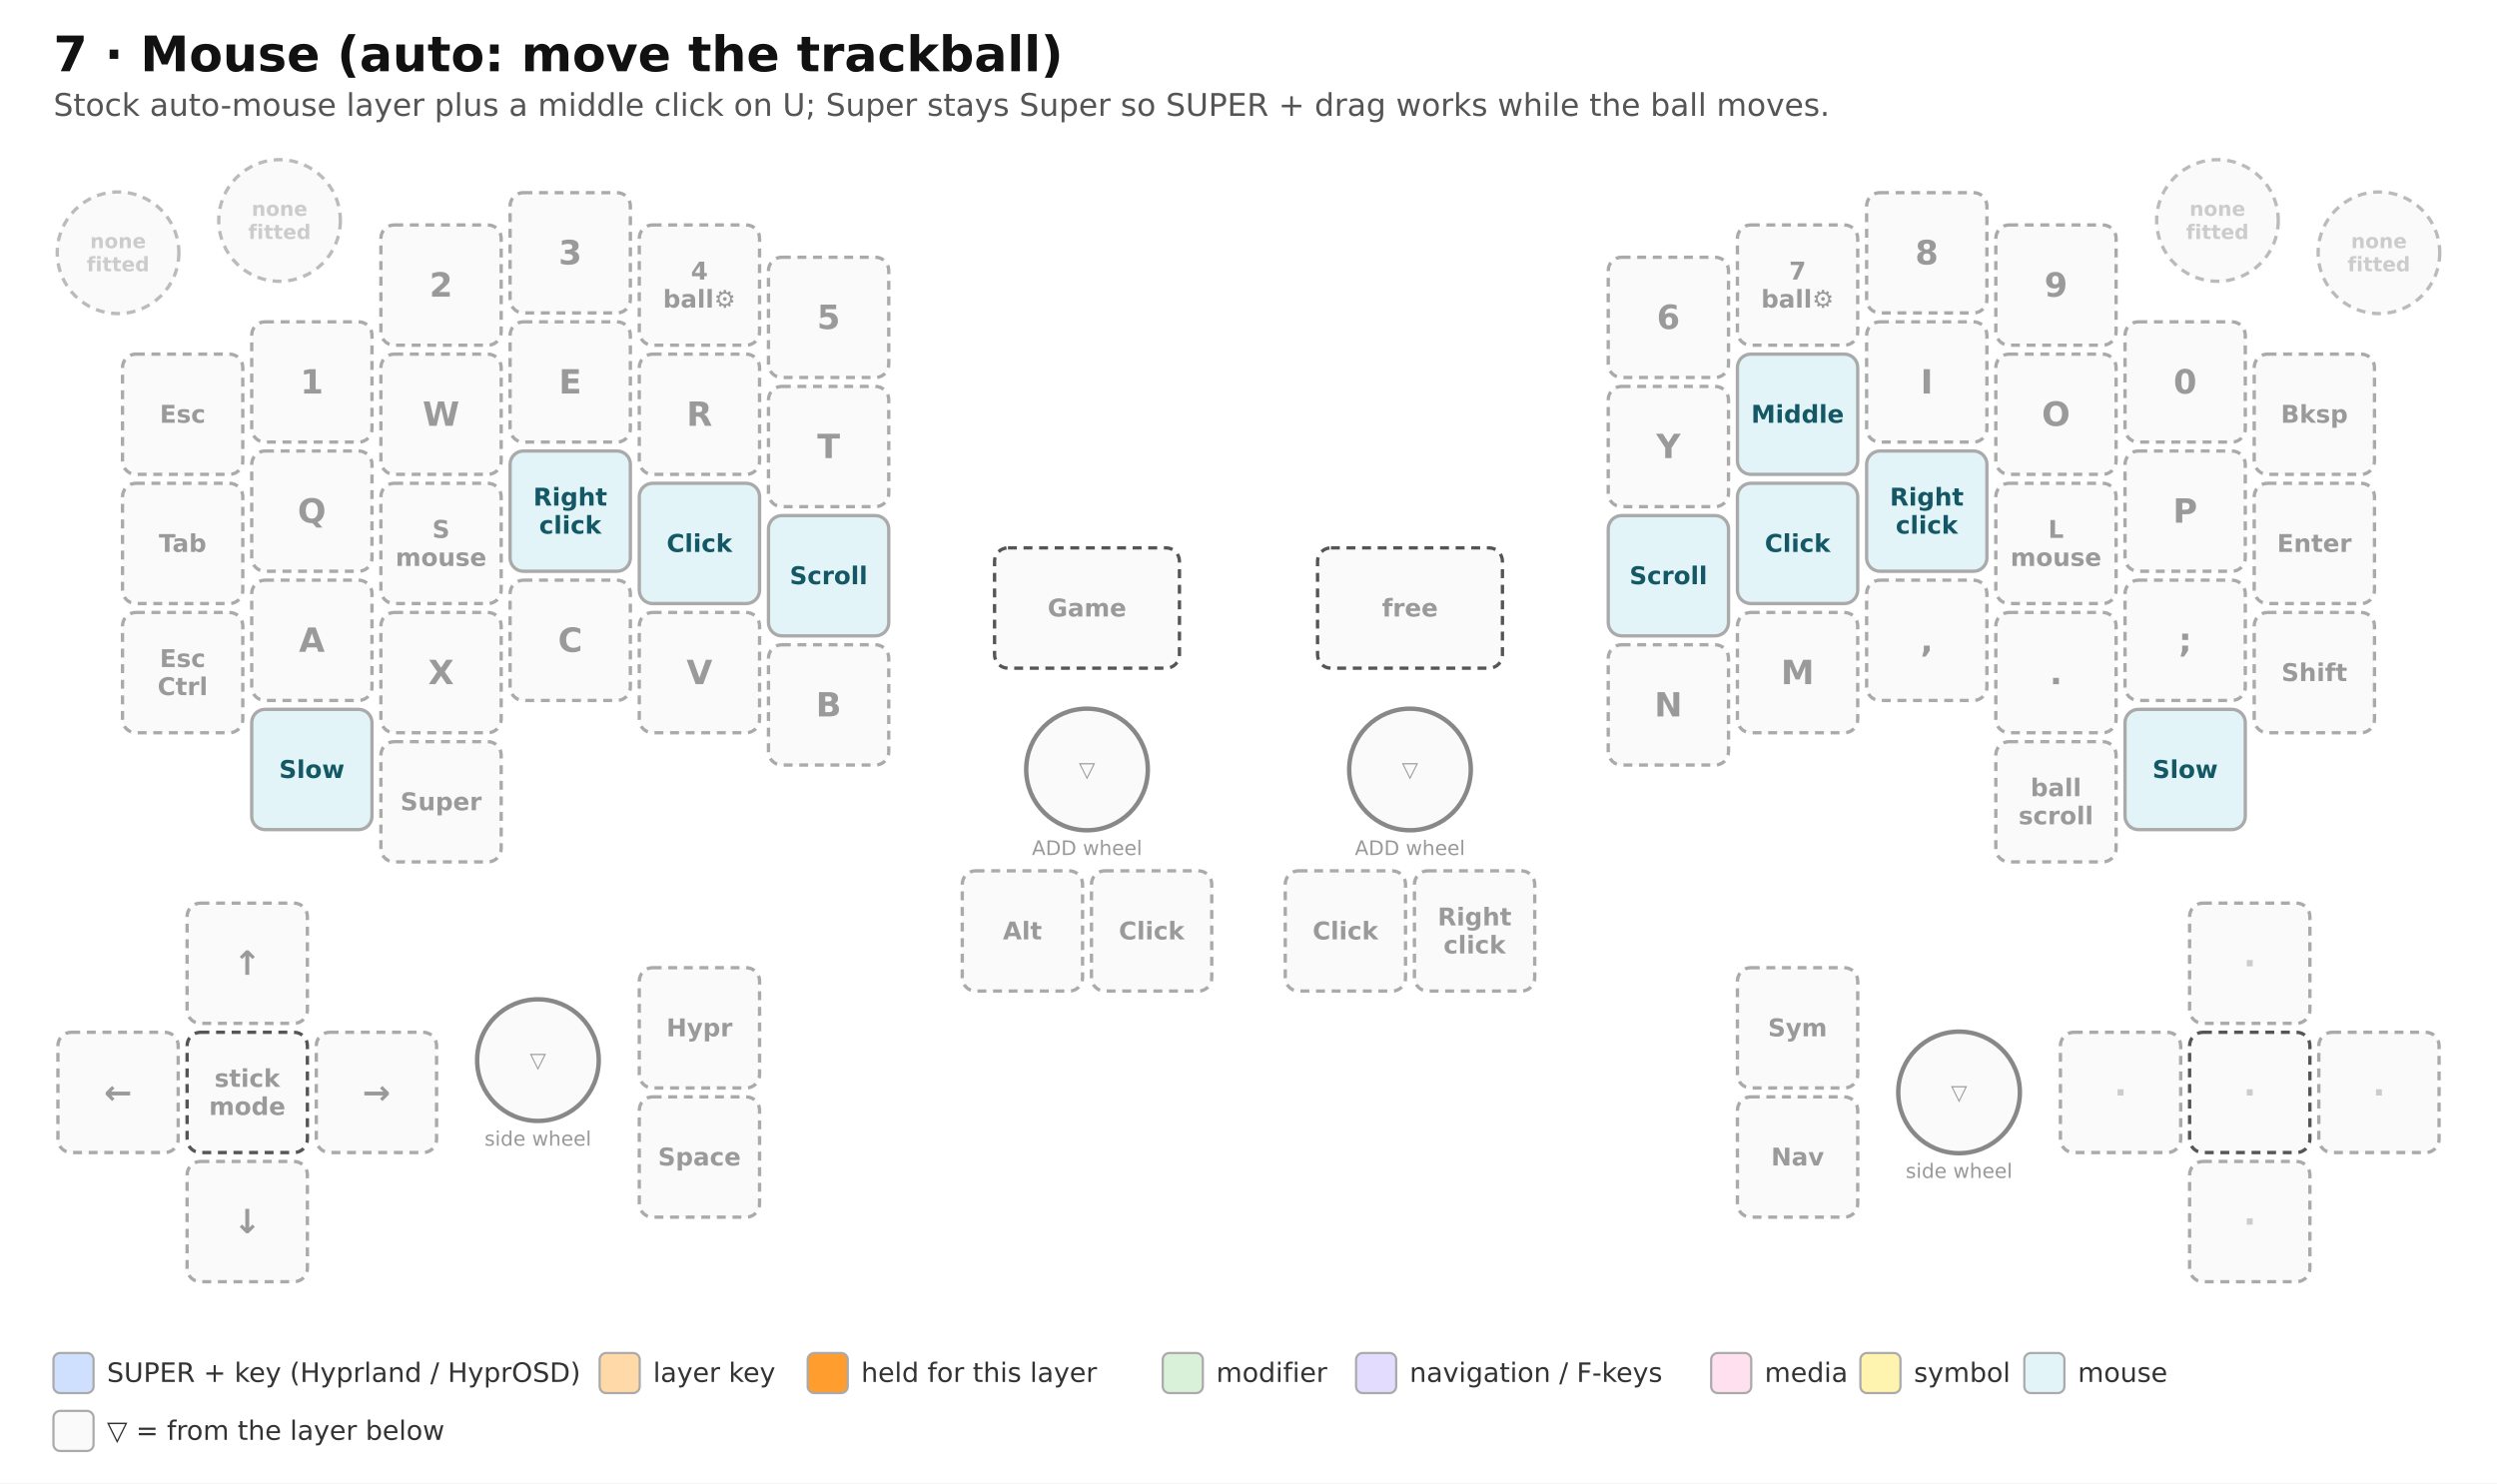
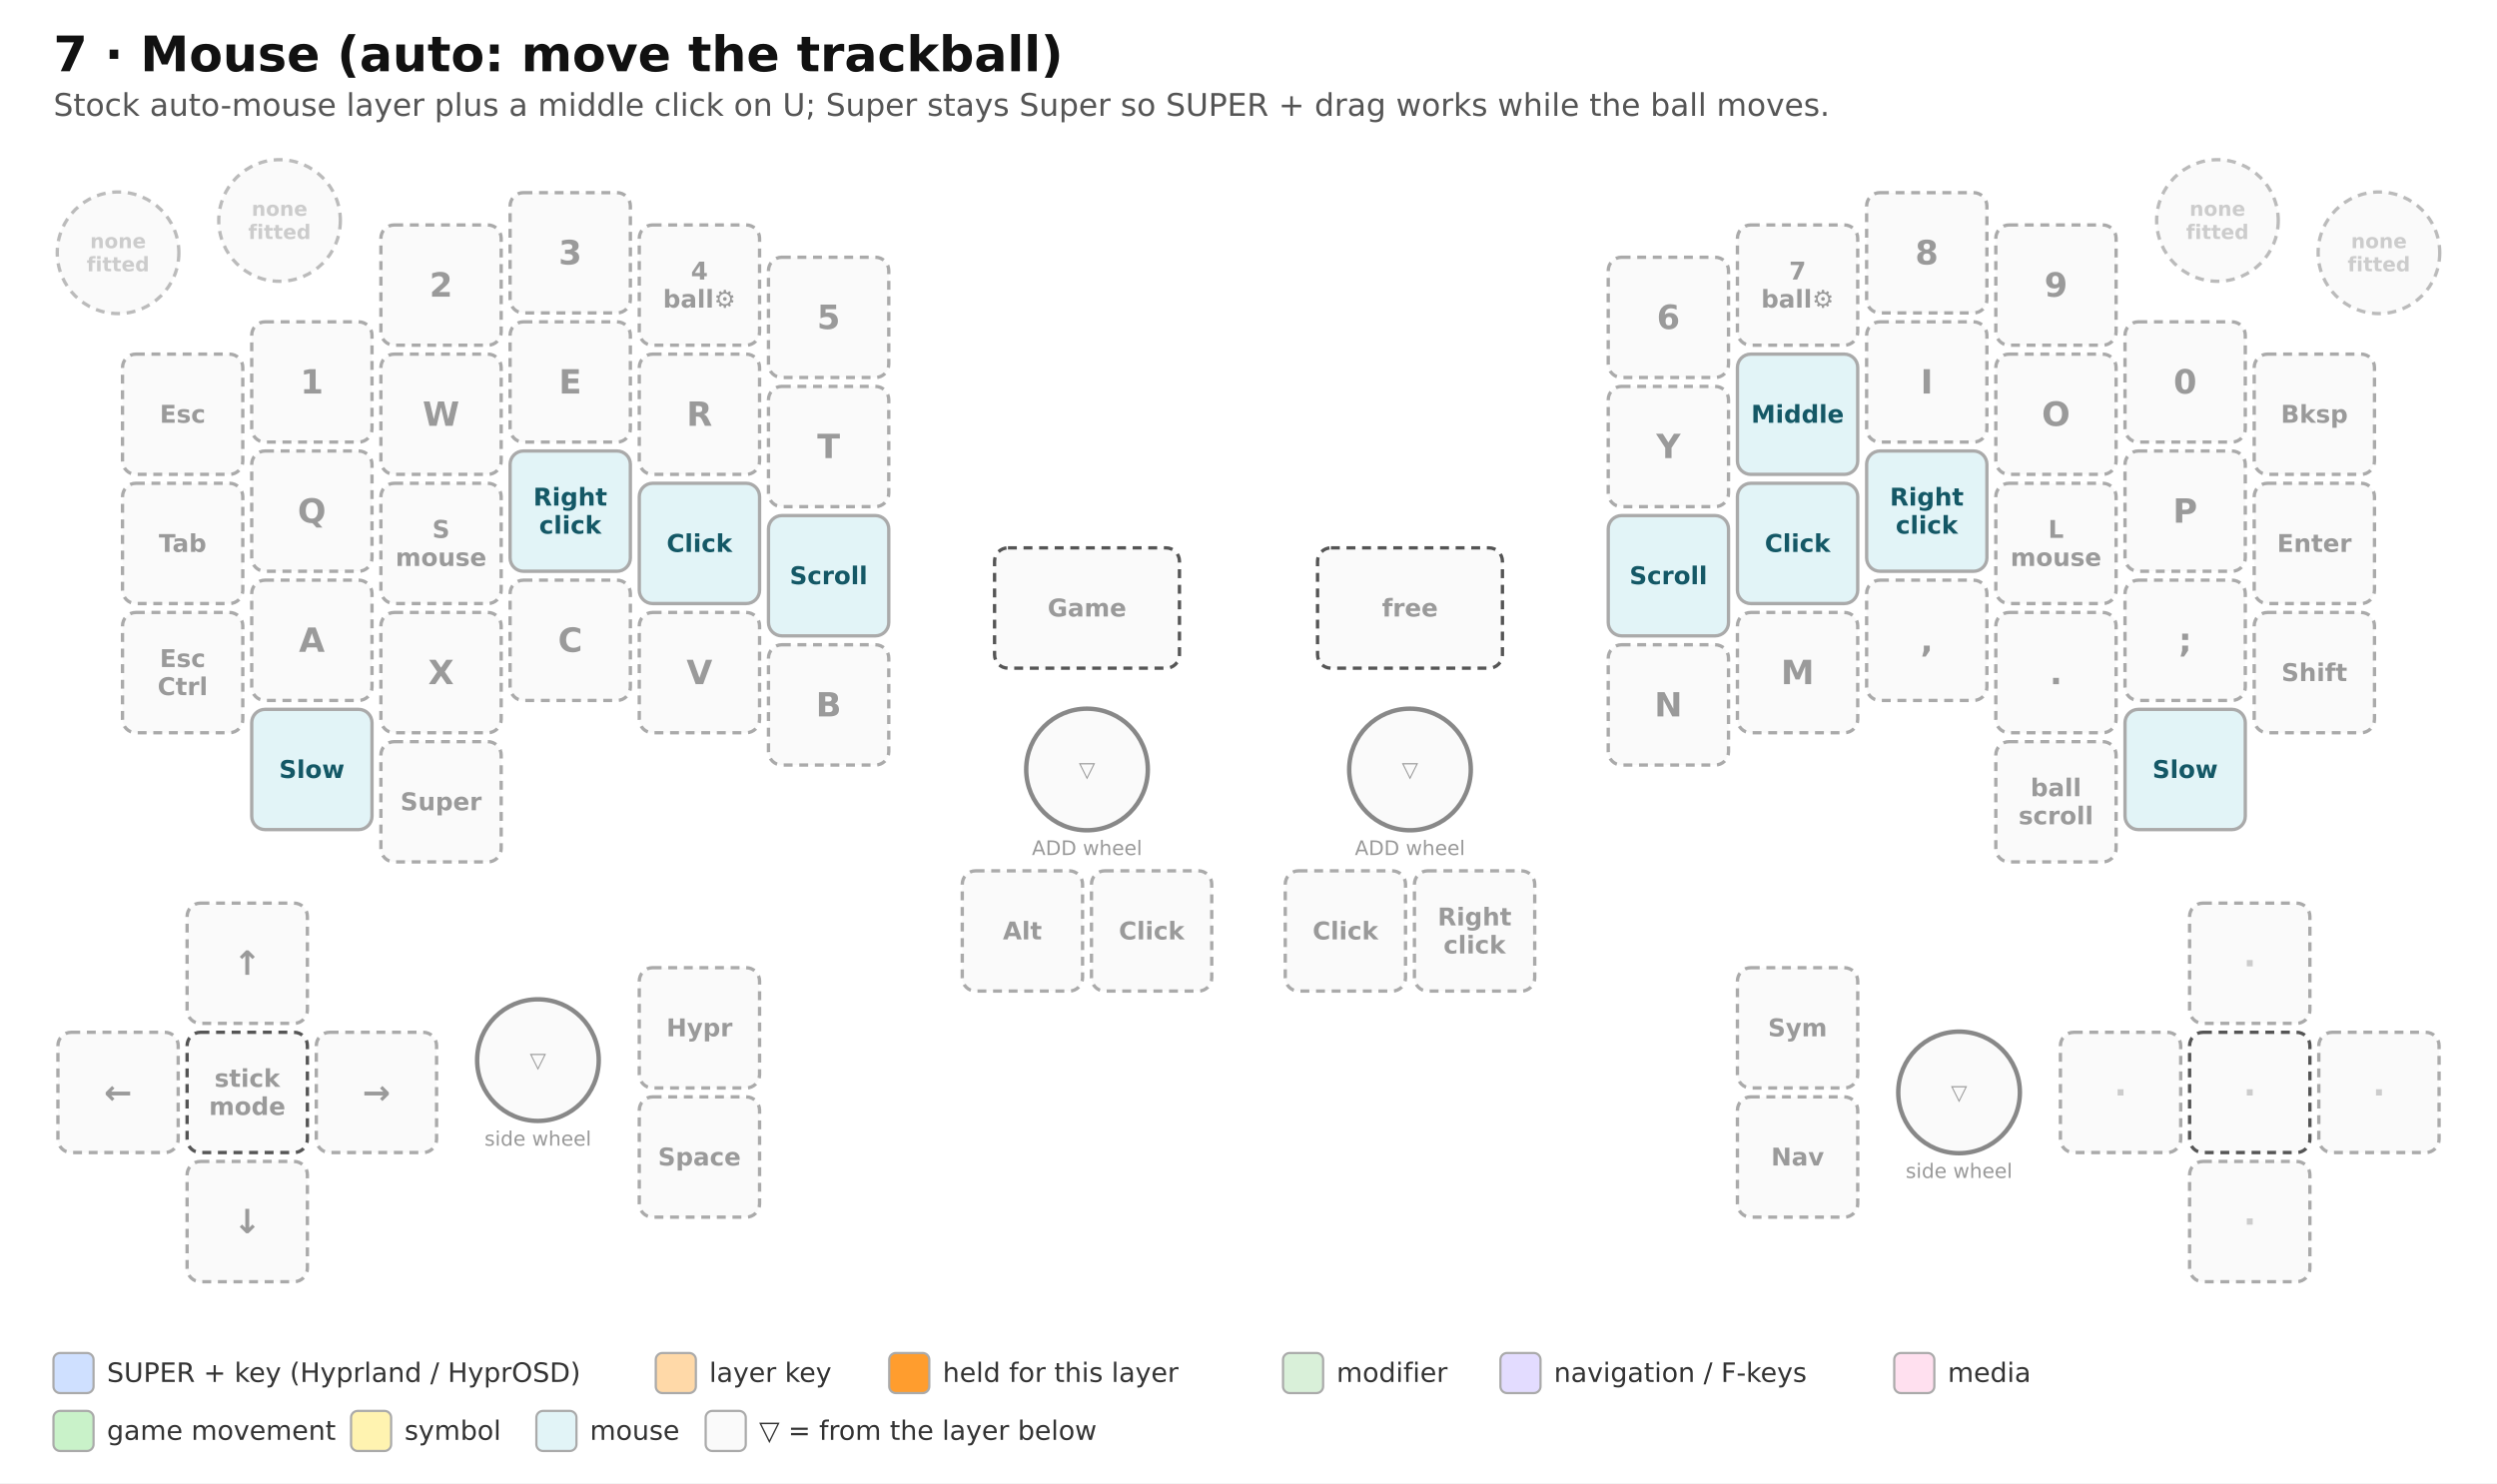
<svg xmlns="http://www.w3.org/2000/svg" width="1121" height="666" font-family="DejaVu Sans, sans-serif">
  <rect width="100%" height="100%" fill="#ffffff" />
  <text x="24" y="32" fill="#111" font-size="22" font-weight="700">7 · Mouse  (auto: move the trackball)</text>
  <text x="24" y="52" fill="#555" font-size="14">Stock auto-mouse layer plus a middle click on U; Super stays Super so SUPER + drag works while the ball moves.</text>
  <circle cx="125.5" cy="99.0" r="27.3" fill="#fafafa" stroke="#bbb" stroke-width="1.5" stroke-dasharray="4 3" />
  <text x="125.5" y="93.8" fill="#ccc" font-size="9" font-weight="600" text-anchor="middle" dominant-baseline="central">none</text>
  <text x="125.5" y="104.2" fill="#ccc" font-size="9" font-weight="600" text-anchor="middle" dominant-baseline="central">fitted</text>
  <circle cx="995.5" cy="99.0" r="27.3" fill="#fafafa" stroke="#bbb" stroke-width="1.5" stroke-dasharray="4 3" />
  <text x="995.5" y="93.8" fill="#ccc" font-size="9" font-weight="600" text-anchor="middle" dominant-baseline="central">none</text>
  <text x="995.5" y="104.2" fill="#ccc" font-size="9" font-weight="600" text-anchor="middle" dominant-baseline="central">fitted</text>
  <circle cx="53.0" cy="113.5" r="27.3" fill="#fafafa" stroke="#bbb" stroke-width="1.5" stroke-dasharray="4 3" />
  <text x="53.0" y="108.3" fill="#ccc" font-size="9" font-weight="600" text-anchor="middle" dominant-baseline="central">none</text>
  <text x="53.0" y="118.7" fill="#ccc" font-size="9" font-weight="600" text-anchor="middle" dominant-baseline="central">fitted</text>
  <rect x="229.0" y="86.5" width="54.0" height="54.0" rx="6" fill="#fafafa" stroke="#aaa" stroke-width="1.5" stroke-dasharray="4 3" />
  <text x="256.0" y="113.5" fill="#9a9a9a" font-size="15" font-weight="600" text-anchor="middle" dominant-baseline="central">3</text>
  <rect x="838.0" y="86.5" width="54.0" height="54.0" rx="6" fill="#fafafa" stroke="#aaa" stroke-width="1.5" stroke-dasharray="4 3" />
  <text x="865.0" y="113.5" fill="#9a9a9a" font-size="15" font-weight="600" text-anchor="middle" dominant-baseline="central">8</text>
  <circle cx="1068.0" cy="113.5" r="27.3" fill="#fafafa" stroke="#bbb" stroke-width="1.5" stroke-dasharray="4 3" />
  <text x="1068.0" y="108.3" fill="#ccc" font-size="9" font-weight="600" text-anchor="middle" dominant-baseline="central">none</text>
  <text x="1068.0" y="118.7" fill="#ccc" font-size="9" font-weight="600" text-anchor="middle" dominant-baseline="central">fitted</text>
  <rect x="171.0" y="101.0" width="54.0" height="54.0" rx="6" fill="#fafafa" stroke="#aaa" stroke-width="1.5" stroke-dasharray="4 3" />
  <text x="198.0" y="128.0" fill="#9a9a9a" font-size="15" font-weight="600" text-anchor="middle" dominant-baseline="central">2</text>
  <rect x="287.0" y="101.0" width="54.0" height="54.0" rx="6" fill="#fafafa" stroke="#aaa" stroke-width="1.5" stroke-dasharray="4 3" />
  <text x="314.0" y="121.7" fill="#9a9a9a" font-size="11" font-weight="600" text-anchor="middle" dominant-baseline="central">4</text>
  <text x="314.0" y="134.3" fill="#9a9a9a" font-size="11" font-weight="600" text-anchor="middle" dominant-baseline="central">ball⚙</text>
  <rect x="780.0" y="101.0" width="54.0" height="54.0" rx="6" fill="#fafafa" stroke="#aaa" stroke-width="1.5" stroke-dasharray="4 3" />
  <text x="807.0" y="121.7" fill="#9a9a9a" font-size="11" font-weight="600" text-anchor="middle" dominant-baseline="central">7</text>
  <text x="807.0" y="134.3" fill="#9a9a9a" font-size="11" font-weight="600" text-anchor="middle" dominant-baseline="central">ball⚙</text>
  <rect x="896.0" y="101.0" width="54.0" height="54.0" rx="6" fill="#fafafa" stroke="#aaa" stroke-width="1.5" stroke-dasharray="4 3" />
  <text x="923.0" y="128.0" fill="#9a9a9a" font-size="15" font-weight="600" text-anchor="middle" dominant-baseline="central">9</text>
  <rect x="345.0" y="115.5" width="54.0" height="54.0" rx="6" fill="#fafafa" stroke="#aaa" stroke-width="1.5" stroke-dasharray="4 3" />
  <text x="372.0" y="142.5" fill="#9a9a9a" font-size="15" font-weight="600" text-anchor="middle" dominant-baseline="central">5</text>
  <rect x="722.0" y="115.5" width="54.0" height="54.0" rx="6" fill="#fafafa" stroke="#aaa" stroke-width="1.5" stroke-dasharray="4 3" />
  <text x="749.0" y="142.5" fill="#9a9a9a" font-size="15" font-weight="600" text-anchor="middle" dominant-baseline="central">6</text>
  <rect x="113.0" y="144.5" width="54.0" height="54.0" rx="6" fill="#fafafa" stroke="#aaa" stroke-width="1.5" stroke-dasharray="4 3" />
  <text x="140.0" y="171.5" fill="#9a9a9a" font-size="15" font-weight="600" text-anchor="middle" dominant-baseline="central">1</text>
  <rect x="229.0" y="144.5" width="54.0" height="54.0" rx="6" fill="#fafafa" stroke="#aaa" stroke-width="1.5" stroke-dasharray="4 3" />
  <text x="256.0" y="171.5" fill="#9a9a9a" font-size="15" font-weight="600" text-anchor="middle" dominant-baseline="central">E</text>
  <rect x="838.0" y="144.5" width="54.0" height="54.0" rx="6" fill="#fafafa" stroke="#aaa" stroke-width="1.5" stroke-dasharray="4 3" />
  <text x="865.0" y="171.5" fill="#9a9a9a" font-size="15" font-weight="600" text-anchor="middle" dominant-baseline="central">I</text>
  <rect x="954.0" y="144.5" width="54.0" height="54.0" rx="6" fill="#fafafa" stroke="#aaa" stroke-width="1.5" stroke-dasharray="4 3" />
  <text x="981.0" y="171.5" fill="#9a9a9a" font-size="15" font-weight="600" text-anchor="middle" dominant-baseline="central">0</text>
  <rect x="55.0" y="159.0" width="54.0" height="54.0" rx="6" fill="#fafafa" stroke="#aaa" stroke-width="1.5" stroke-dasharray="4 3" />
  <text x="82.0" y="186.0" fill="#9a9a9a" font-size="11" font-weight="600" text-anchor="middle" dominant-baseline="central">Esc</text>
  <rect x="171.0" y="159.0" width="54.0" height="54.0" rx="6" fill="#fafafa" stroke="#aaa" stroke-width="1.5" stroke-dasharray="4 3" />
  <text x="198.0" y="186.0" fill="#9a9a9a" font-size="15" font-weight="600" text-anchor="middle" dominant-baseline="central">W</text>
  <rect x="287.0" y="159.0" width="54.0" height="54.0" rx="6" fill="#fafafa" stroke="#aaa" stroke-width="1.5" stroke-dasharray="4 3" />
  <text x="314.0" y="186.0" fill="#9a9a9a" font-size="15" font-weight="600" text-anchor="middle" dominant-baseline="central">R</text>
  <rect x="780.0" y="159.0" width="54.0" height="54.0" rx="6" fill="#e2f4f7" stroke="#aaa" stroke-width="1.5" />
  <text x="807.0" y="186.0" fill="#145866" font-size="11" font-weight="600" text-anchor="middle" dominant-baseline="central">Middle</text>
  <rect x="896.0" y="159.0" width="54.0" height="54.0" rx="6" fill="#fafafa" stroke="#aaa" stroke-width="1.5" stroke-dasharray="4 3" />
  <text x="923.0" y="186.0" fill="#9a9a9a" font-size="15" font-weight="600" text-anchor="middle" dominant-baseline="central">O</text>
  <rect x="1012.0" y="159.0" width="54.0" height="54.0" rx="6" fill="#fafafa" stroke="#aaa" stroke-width="1.5" stroke-dasharray="4 3" />
  <text x="1039.0" y="186.0" fill="#9a9a9a" font-size="11" font-weight="600" text-anchor="middle" dominant-baseline="central">Bksp</text>
  <rect x="345.0" y="173.5" width="54.0" height="54.0" rx="6" fill="#fafafa" stroke="#aaa" stroke-width="1.5" stroke-dasharray="4 3" />
  <text x="372.0" y="200.5" fill="#9a9a9a" font-size="15" font-weight="600" text-anchor="middle" dominant-baseline="central">T</text>
  <rect x="722.0" y="173.5" width="54.0" height="54.0" rx="6" fill="#fafafa" stroke="#aaa" stroke-width="1.5" stroke-dasharray="4 3" />
  <text x="749.0" y="200.5" fill="#9a9a9a" font-size="15" font-weight="600" text-anchor="middle" dominant-baseline="central">Y</text>
  <rect x="113.0" y="202.5" width="54.0" height="54.0" rx="6" fill="#fafafa" stroke="#aaa" stroke-width="1.5" stroke-dasharray="4 3" />
  <text x="140.0" y="229.5" fill="#9a9a9a" font-size="15" font-weight="600" text-anchor="middle" dominant-baseline="central">Q</text>
  <rect x="229.0" y="202.5" width="54.0" height="54.0" rx="6" fill="#e2f4f7" stroke="#aaa" stroke-width="1.5" />
  <text x="256.0" y="223.2" fill="#145866" font-size="11" font-weight="600" text-anchor="middle" dominant-baseline="central">Right</text>
  <text x="256.0" y="235.8" fill="#145866" font-size="11" font-weight="600" text-anchor="middle" dominant-baseline="central">click</text>
  <rect x="838.0" y="202.5" width="54.0" height="54.0" rx="6" fill="#e2f4f7" stroke="#aaa" stroke-width="1.5" />
  <text x="865.0" y="223.2" fill="#145866" font-size="11" font-weight="600" text-anchor="middle" dominant-baseline="central">Right</text>
  <text x="865.0" y="235.8" fill="#145866" font-size="11" font-weight="600" text-anchor="middle" dominant-baseline="central">click</text>
  <rect x="954.0" y="202.5" width="54.0" height="54.0" rx="6" fill="#fafafa" stroke="#aaa" stroke-width="1.5" stroke-dasharray="4 3" />
  <text x="981.0" y="229.5" fill="#9a9a9a" font-size="15" font-weight="600" text-anchor="middle" dominant-baseline="central">P</text>
  <rect x="55.0" y="217.0" width="54.0" height="54.0" rx="6" fill="#fafafa" stroke="#aaa" stroke-width="1.5" stroke-dasharray="4 3" />
  <text x="82.0" y="244.0" fill="#9a9a9a" font-size="11" font-weight="600" text-anchor="middle" dominant-baseline="central">Tab</text>
  <rect x="171.0" y="217.0" width="54.0" height="54.0" rx="6" fill="#fafafa" stroke="#aaa" stroke-width="1.5" stroke-dasharray="4 3" />
  <text x="198.0" y="237.7" fill="#9a9a9a" font-size="11" font-weight="600" text-anchor="middle" dominant-baseline="central">S</text>
  <text x="198.0" y="250.3" fill="#9a9a9a" font-size="11" font-weight="600" text-anchor="middle" dominant-baseline="central">mouse</text>
  <rect x="287.0" y="217.0" width="54.0" height="54.0" rx="6" fill="#e2f4f7" stroke="#aaa" stroke-width="1.5" />
  <text x="314.0" y="244.0" fill="#145866" font-size="11" font-weight="600" text-anchor="middle" dominant-baseline="central">Click</text>
  <rect x="780.0" y="217.0" width="54.0" height="54.0" rx="6" fill="#e2f4f7" stroke="#aaa" stroke-width="1.5" />
  <text x="807.0" y="244.0" fill="#145866" font-size="11" font-weight="600" text-anchor="middle" dominant-baseline="central">Click</text>
  <rect x="896.0" y="217.0" width="54.0" height="54.0" rx="6" fill="#fafafa" stroke="#aaa" stroke-width="1.5" stroke-dasharray="4 3" />
  <text x="923.0" y="237.7" fill="#9a9a9a" font-size="11" font-weight="600" text-anchor="middle" dominant-baseline="central">L</text>
  <text x="923.0" y="250.3" fill="#9a9a9a" font-size="11" font-weight="600" text-anchor="middle" dominant-baseline="central">mouse</text>
  <rect x="1012.0" y="217.0" width="54.0" height="54.0" rx="6" fill="#fafafa" stroke="#aaa" stroke-width="1.5" stroke-dasharray="4 3" />
  <text x="1039.0" y="244.0" fill="#9a9a9a" font-size="11" font-weight="600" text-anchor="middle" dominant-baseline="central">Enter</text>
  <rect x="345.0" y="231.5" width="54.0" height="54.0" rx="6" fill="#e2f4f7" stroke="#aaa" stroke-width="1.5" />
  <text x="372.0" y="258.5" fill="#145866" font-size="11" font-weight="600" text-anchor="middle" dominant-baseline="central">Scroll</text>
  <rect x="722.0" y="231.5" width="54.0" height="54.0" rx="6" fill="#e2f4f7" stroke="#aaa" stroke-width="1.5" />
  <text x="749.0" y="258.5" fill="#145866" font-size="11" font-weight="600" text-anchor="middle" dominant-baseline="central">Scroll</text>
  <rect x="446.5" y="246.0" width="83.0" height="54.0" rx="6" fill="#fafafa" stroke="#555" stroke-width="1.5" stroke-dasharray="4 3" />
  <text x="488.0" y="273.0" fill="#9a9a9a" font-size="11" font-weight="600" text-anchor="middle" dominant-baseline="central">Game</text>
  <rect x="591.5" y="246.0" width="83.0" height="54.0" rx="6" fill="#fafafa" stroke="#555" stroke-width="1.5" stroke-dasharray="4 3" />
  <text x="633.0" y="273.0" fill="#9a9a9a" font-size="11" font-weight="600" text-anchor="middle" dominant-baseline="central">free</text>
  <rect x="113.0" y="260.5" width="54.0" height="54.0" rx="6" fill="#fafafa" stroke="#aaa" stroke-width="1.5" stroke-dasharray="4 3" />
  <text x="140.0" y="287.5" fill="#9a9a9a" font-size="15" font-weight="600" text-anchor="middle" dominant-baseline="central">A</text>
  <rect x="229.0" y="260.5" width="54.0" height="54.0" rx="6" fill="#fafafa" stroke="#aaa" stroke-width="1.5" stroke-dasharray="4 3" />
  <text x="256.0" y="287.5" fill="#9a9a9a" font-size="15" font-weight="600" text-anchor="middle" dominant-baseline="central">C</text>
  <rect x="838.0" y="260.5" width="54.0" height="54.0" rx="6" fill="#fafafa" stroke="#aaa" stroke-width="1.5" stroke-dasharray="4 3" />
  <text x="865.0" y="287.5" fill="#9a9a9a" font-size="15" font-weight="600" text-anchor="middle" dominant-baseline="central">,</text>
  <rect x="954.0" y="260.5" width="54.0" height="54.0" rx="6" fill="#fafafa" stroke="#aaa" stroke-width="1.5" stroke-dasharray="4 3" />
  <text x="981.0" y="287.5" fill="#9a9a9a" font-size="15" font-weight="600" text-anchor="middle" dominant-baseline="central">;</text>
  <rect x="55.0" y="275.0" width="54.0" height="54.0" rx="6" fill="#fafafa" stroke="#aaa" stroke-width="1.5" stroke-dasharray="4 3" />
  <text x="82.0" y="295.7" fill="#9a9a9a" font-size="11" font-weight="600" text-anchor="middle" dominant-baseline="central">Esc</text>
  <text x="82.0" y="308.3" fill="#9a9a9a" font-size="11" font-weight="600" text-anchor="middle" dominant-baseline="central">Ctrl</text>
  <rect x="171.0" y="275.0" width="54.0" height="54.0" rx="6" fill="#fafafa" stroke="#aaa" stroke-width="1.5" stroke-dasharray="4 3" />
  <text x="198.0" y="302.0" fill="#9a9a9a" font-size="15" font-weight="600" text-anchor="middle" dominant-baseline="central">X</text>
  <rect x="287.0" y="275.0" width="54.0" height="54.0" rx="6" fill="#fafafa" stroke="#aaa" stroke-width="1.5" stroke-dasharray="4 3" />
  <text x="314.0" y="302.0" fill="#9a9a9a" font-size="15" font-weight="600" text-anchor="middle" dominant-baseline="central">V</text>
  <rect x="780.0" y="275.0" width="54.0" height="54.0" rx="6" fill="#fafafa" stroke="#aaa" stroke-width="1.5" stroke-dasharray="4 3" />
  <text x="807.0" y="302.0" fill="#9a9a9a" font-size="15" font-weight="600" text-anchor="middle" dominant-baseline="central">M</text>
  <rect x="896.0" y="275.0" width="54.0" height="54.0" rx="6" fill="#fafafa" stroke="#aaa" stroke-width="1.5" stroke-dasharray="4 3" />
  <text x="923.0" y="302.0" fill="#9a9a9a" font-size="15" font-weight="600" text-anchor="middle" dominant-baseline="central">.</text>
  <rect x="1012.0" y="275.0" width="54.0" height="54.0" rx="6" fill="#fafafa" stroke="#aaa" stroke-width="1.5" stroke-dasharray="4 3" />
  <text x="1039.0" y="302.0" fill="#9a9a9a" font-size="11" font-weight="600" text-anchor="middle" dominant-baseline="central">Shift</text>
  <rect x="345.0" y="289.5" width="54.0" height="54.0" rx="6" fill="#fafafa" stroke="#aaa" stroke-width="1.5" stroke-dasharray="4 3" />
  <text x="372.0" y="316.5" fill="#9a9a9a" font-size="15" font-weight="600" text-anchor="middle" dominant-baseline="central">B</text>
  <rect x="722.0" y="289.5" width="54.0" height="54.0" rx="6" fill="#fafafa" stroke="#aaa" stroke-width="1.5" stroke-dasharray="4 3" />
  <text x="749.0" y="316.5" fill="#9a9a9a" font-size="15" font-weight="600" text-anchor="middle" dominant-baseline="central">N</text>
  <rect x="113.0" y="318.5" width="54.0" height="54.0" rx="6" fill="#e2f4f7" stroke="#aaa" stroke-width="1.5" />
  <text x="140.0" y="345.5" fill="#145866" font-size="11" font-weight="600" text-anchor="middle" dominant-baseline="central">Slow</text>
  <circle cx="488.0" cy="345.5" r="27.3" fill="#fafafa" stroke="#888" stroke-width="2" />
  <text x="488.0" y="345.5" fill="#9a9a9a" font-size="9.5" font-weight="600" text-anchor="middle" dominant-baseline="central">▽</text>
  <text x="488.0" y="380.8" fill="#999" font-size="9" font-weight="400" text-anchor="middle" dominant-baseline="central">ADD wheel</text>
  <circle cx="633.0" cy="345.5" r="27.3" fill="#fafafa" stroke="#888" stroke-width="2" />
  <text x="633.0" y="345.5" fill="#9a9a9a" font-size="9.5" font-weight="600" text-anchor="middle" dominant-baseline="central">▽</text>
  <text x="633.0" y="380.8" fill="#999" font-size="9" font-weight="400" text-anchor="middle" dominant-baseline="central">ADD wheel</text>
  <rect x="954.0" y="318.5" width="54.0" height="54.0" rx="6" fill="#e2f4f7" stroke="#aaa" stroke-width="1.5" />
  <text x="981.0" y="345.5" fill="#145866" font-size="11" font-weight="600" text-anchor="middle" dominant-baseline="central">Slow</text>
  <rect x="171.0" y="333.0" width="54.0" height="54.0" rx="6" fill="#fafafa" stroke="#aaa" stroke-width="1.5" stroke-dasharray="4 3" />
  <text x="198.0" y="360.0" fill="#9a9a9a" font-size="11" font-weight="600" text-anchor="middle" dominant-baseline="central">Super</text>
  <rect x="896.0" y="333.0" width="54.0" height="54.0" rx="6" fill="#fafafa" stroke="#aaa" stroke-width="1.5" stroke-dasharray="4 3" />
  <text x="923.0" y="353.7" fill="#9a9a9a" font-size="11" font-weight="600" text-anchor="middle" dominant-baseline="central">ball</text>
  <text x="923.0" y="366.3" fill="#9a9a9a" font-size="11" font-weight="600" text-anchor="middle" dominant-baseline="central">scroll</text>
  <rect x="432.0" y="391.0" width="54.0" height="54.0" rx="6" fill="#fafafa" stroke="#aaa" stroke-width="1.5" stroke-dasharray="4 3" />
  <text x="459.0" y="418.0" fill="#9a9a9a" font-size="11" font-weight="600" text-anchor="middle" dominant-baseline="central">Alt</text>
  <rect x="490.0" y="391.0" width="54.0" height="54.0" rx="6" fill="#fafafa" stroke="#aaa" stroke-width="1.5" stroke-dasharray="4 3" />
  <text x="517.0" y="418.0" fill="#9a9a9a" font-size="11" font-weight="600" text-anchor="middle" dominant-baseline="central">Click</text>
  <rect x="577.0" y="391.0" width="54.0" height="54.0" rx="6" fill="#fafafa" stroke="#aaa" stroke-width="1.5" stroke-dasharray="4 3" />
  <text x="604.0" y="418.0" fill="#9a9a9a" font-size="11" font-weight="600" text-anchor="middle" dominant-baseline="central">Click</text>
  <rect x="635.0" y="391.0" width="54.0" height="54.0" rx="6" fill="#fafafa" stroke="#aaa" stroke-width="1.5" stroke-dasharray="4 3" />
  <text x="662.0" y="411.7" fill="#9a9a9a" font-size="11" font-weight="600" text-anchor="middle" dominant-baseline="central">Right</text>
  <text x="662.0" y="424.3" fill="#9a9a9a" font-size="11" font-weight="600" text-anchor="middle" dominant-baseline="central">click</text>
  <rect x="84.0" y="405.5" width="54.0" height="54.0" rx="6" fill="#fafafa" stroke="#aaa" stroke-width="1.5" stroke-dasharray="4 3" />
  <text x="111.0" y="432.5" fill="#9a9a9a" font-size="15" font-weight="600" text-anchor="middle" dominant-baseline="central">↑</text>
  <rect x="983.0" y="405.5" width="54.0" height="54.0" rx="6" fill="#fafafa" stroke="#aaa" stroke-width="1.5" stroke-dasharray="4 3" />
  <text x="1010.0" y="432.5" fill="#ccc" font-size="15" font-weight="600" text-anchor="middle" dominant-baseline="central">·</text>
  <rect x="287.0" y="434.5" width="54.0" height="54.0" rx="6" fill="#fafafa" stroke="#aaa" stroke-width="1.5" stroke-dasharray="4 3" />
  <text x="314.0" y="461.5" fill="#9a9a9a" font-size="11" font-weight="600" text-anchor="middle" dominant-baseline="central">Hypr</text>
  <rect x="780.0" y="434.5" width="54.0" height="54.0" rx="6" fill="#fafafa" stroke="#aaa" stroke-width="1.5" stroke-dasharray="4 3" />
  <text x="807.0" y="461.5" fill="#9a9a9a" font-size="11" font-weight="600" text-anchor="middle" dominant-baseline="central">Sym</text>
  <circle cx="241.5" cy="476.0" r="27.3" fill="#fafafa" stroke="#888" stroke-width="2" />
  <text x="241.5" y="476.0" fill="#9a9a9a" font-size="9.5" font-weight="600" text-anchor="middle" dominant-baseline="central">▽</text>
  <text x="241.5" y="511.3" fill="#999" font-size="9" font-weight="400" text-anchor="middle" dominant-baseline="central">side wheel</text>
  <rect x="26.0" y="463.5" width="54.0" height="54.0" rx="6" fill="#fafafa" stroke="#aaa" stroke-width="1.5" stroke-dasharray="4 3" />
  <text x="53.0" y="490.5" fill="#9a9a9a" font-size="15" font-weight="600" text-anchor="middle" dominant-baseline="central">←</text>
  <rect x="84.0" y="463.5" width="54.0" height="54.0" rx="6" fill="#fafafa" stroke="#555" stroke-width="1.5" stroke-dasharray="4 3" />
  <text x="111.0" y="484.2" fill="#9a9a9a" font-size="11" font-weight="600" text-anchor="middle" dominant-baseline="central">stick</text>
  <text x="111.0" y="496.8" fill="#9a9a9a" font-size="11" font-weight="600" text-anchor="middle" dominant-baseline="central">mode</text>
  <rect x="142.0" y="463.5" width="54.0" height="54.0" rx="6" fill="#fafafa" stroke="#aaa" stroke-width="1.5" stroke-dasharray="4 3" />
  <text x="169.0" y="490.5" fill="#9a9a9a" font-size="15" font-weight="600" text-anchor="middle" dominant-baseline="central">→</text>
  <circle cx="879.5" cy="490.5" r="27.3" fill="#fafafa" stroke="#888" stroke-width="2" />
  <text x="879.5" y="490.5" fill="#9a9a9a" font-size="9.5" font-weight="600" text-anchor="middle" dominant-baseline="central">▽</text>
  <text x="879.5" y="525.8" fill="#999" font-size="9" font-weight="400" text-anchor="middle" dominant-baseline="central">side wheel</text>
  <rect x="925.0" y="463.5" width="54.0" height="54.0" rx="6" fill="#fafafa" stroke="#aaa" stroke-width="1.5" stroke-dasharray="4 3" />
  <text x="952.0" y="490.5" fill="#ccc" font-size="15" font-weight="600" text-anchor="middle" dominant-baseline="central">·</text>
  <rect x="983.0" y="463.5" width="54.0" height="54.0" rx="6" fill="#fafafa" stroke="#555" stroke-width="1.5" stroke-dasharray="4 3" />
  <text x="1010.0" y="490.5" fill="#ccc" font-size="15" font-weight="600" text-anchor="middle" dominant-baseline="central">·</text>
  <rect x="1041.0" y="463.5" width="54.0" height="54.0" rx="6" fill="#fafafa" stroke="#aaa" stroke-width="1.5" stroke-dasharray="4 3" />
  <text x="1068.0" y="490.5" fill="#ccc" font-size="15" font-weight="600" text-anchor="middle" dominant-baseline="central">·</text>
  <rect x="287.0" y="492.5" width="54.0" height="54.0" rx="6" fill="#fafafa" stroke="#aaa" stroke-width="1.5" stroke-dasharray="4 3" />
  <text x="314.0" y="519.5" fill="#9a9a9a" font-size="11" font-weight="600" text-anchor="middle" dominant-baseline="central">Space</text>
  <rect x="780.0" y="492.5" width="54.0" height="54.0" rx="6" fill="#fafafa" stroke="#aaa" stroke-width="1.5" stroke-dasharray="4 3" />
  <text x="807.0" y="519.5" fill="#9a9a9a" font-size="11" font-weight="600" text-anchor="middle" dominant-baseline="central">Nav</text>
  <rect x="84.0" y="521.5" width="54.0" height="54.0" rx="6" fill="#fafafa" stroke="#aaa" stroke-width="1.5" stroke-dasharray="4 3" />
  <text x="111.0" y="548.5" fill="#9a9a9a" font-size="15" font-weight="600" text-anchor="middle" dominant-baseline="central">↓</text>
  <rect x="983.0" y="521.5" width="54.0" height="54.0" rx="6" fill="#fafafa" stroke="#aaa" stroke-width="1.5" stroke-dasharray="4 3" />
  <text x="1010.0" y="548.5" fill="#ccc" font-size="15" font-weight="600" text-anchor="middle" dominant-baseline="central">·</text>
  <rect x="24" y="607.5" width="18" height="18" rx="3" fill="#cfe0ff" stroke="#aaa" />
  <text x="48" y="620.5" font-size="12" fill="#333">SUPER + key (Hyprland / HyprOSD)</text>
-   <rect x="269.2" y="607.5" width="18" height="18" rx="3" fill="#ffd9a8" stroke="#aaa" />
-   <text x="293.2" y="620.5" font-size="12" fill="#333">layer key</text>
-   <rect x="362.6" y="607.5" width="18" height="18" rx="3" fill="#ff9d2e" stroke="#aaa" />
-   <text x="386.6" y="620.5" font-size="12" fill="#333">held for this layer</text>
-   <rect x="522.0" y="607.5" width="18" height="18" rx="3" fill="#d9f0d9" stroke="#aaa" />
-   <text x="546.0" y="620.5" font-size="12" fill="#333">modifier</text>
-   <rect x="608.8" y="607.5" width="18" height="18" rx="3" fill="#e3dcff" stroke="#aaa" />
-   <text x="632.8" y="620.5" font-size="12" fill="#333">navigation / F-keys</text>
-   <rect x="768.2" y="607.5" width="18" height="18" rx="3" fill="#ffe0ef" stroke="#aaa" />
-   <text x="792.2" y="620.5" font-size="12" fill="#333">media</text>
-   <rect x="835.2" y="607.5" width="18" height="18" rx="3" fill="#fff3b0" stroke="#aaa" />
-   <text x="859.2" y="620.5" font-size="12" fill="#333">symbol</text>
-   <rect x="908.8" y="607.5" width="18" height="18" rx="3" fill="#e2f4f7" stroke="#aaa" />
-   <text x="932.8" y="620.5" font-size="12" fill="#333">mouse</text>
-   <rect x="24" y="633.5" width="18" height="18" rx="3" fill="#fafafa" stroke="#aaa" />
-   <text x="48" y="646.5" font-size="12" fill="#333">▽ = from the layer below</text>
+   <rect x="294.4" y="607.5" width="18" height="18" rx="3" fill="#ffd9a8" stroke="#aaa" />
+   <text x="318.4" y="620.5" font-size="12" fill="#333">layer key</text>
+   <rect x="399.2" y="607.5" width="18" height="18" rx="3" fill="#ff9d2e" stroke="#aaa" />
+   <text x="423.2" y="620.5" font-size="12" fill="#333">held for this layer</text>
+   <rect x="576.0" y="607.5" width="18" height="18" rx="3" fill="#d9f0d9" stroke="#aaa" />
+   <text x="600.0" y="620.5" font-size="12" fill="#333">modifier</text>
+   <rect x="673.6" y="607.5" width="18" height="18" rx="3" fill="#e3dcff" stroke="#aaa" />
+   <text x="697.6" y="620.5" font-size="12" fill="#333">navigation / F-keys</text>
+   <rect x="850.4" y="607.5" width="18" height="18" rx="3" fill="#ffe0ef" stroke="#aaa" />
+   <text x="874.4" y="620.5" font-size="12" fill="#333">media</text>
+   <rect x="24" y="633.5" width="18" height="18" rx="3" fill="#c9f2c9" stroke="#aaa" />
+   <text x="48" y="646.5" font-size="12" fill="#333">game movement</text>
+   <rect x="157.6" y="633.5" width="18" height="18" rx="3" fill="#fff3b0" stroke="#aaa" />
+   <text x="181.6" y="646.5" font-size="12" fill="#333">symbol</text>
+   <rect x="240.8" y="633.5" width="18" height="18" rx="3" fill="#e2f4f7" stroke="#aaa" />
+   <text x="264.8" y="646.5" font-size="12" fill="#333">mouse</text>
+   <rect x="316.8" y="633.5" width="18" height="18" rx="3" fill="#fafafa" stroke="#aaa" />
+   <text x="340.8" y="646.5" font-size="12" fill="#333">▽ = from the layer below</text>
</svg>
